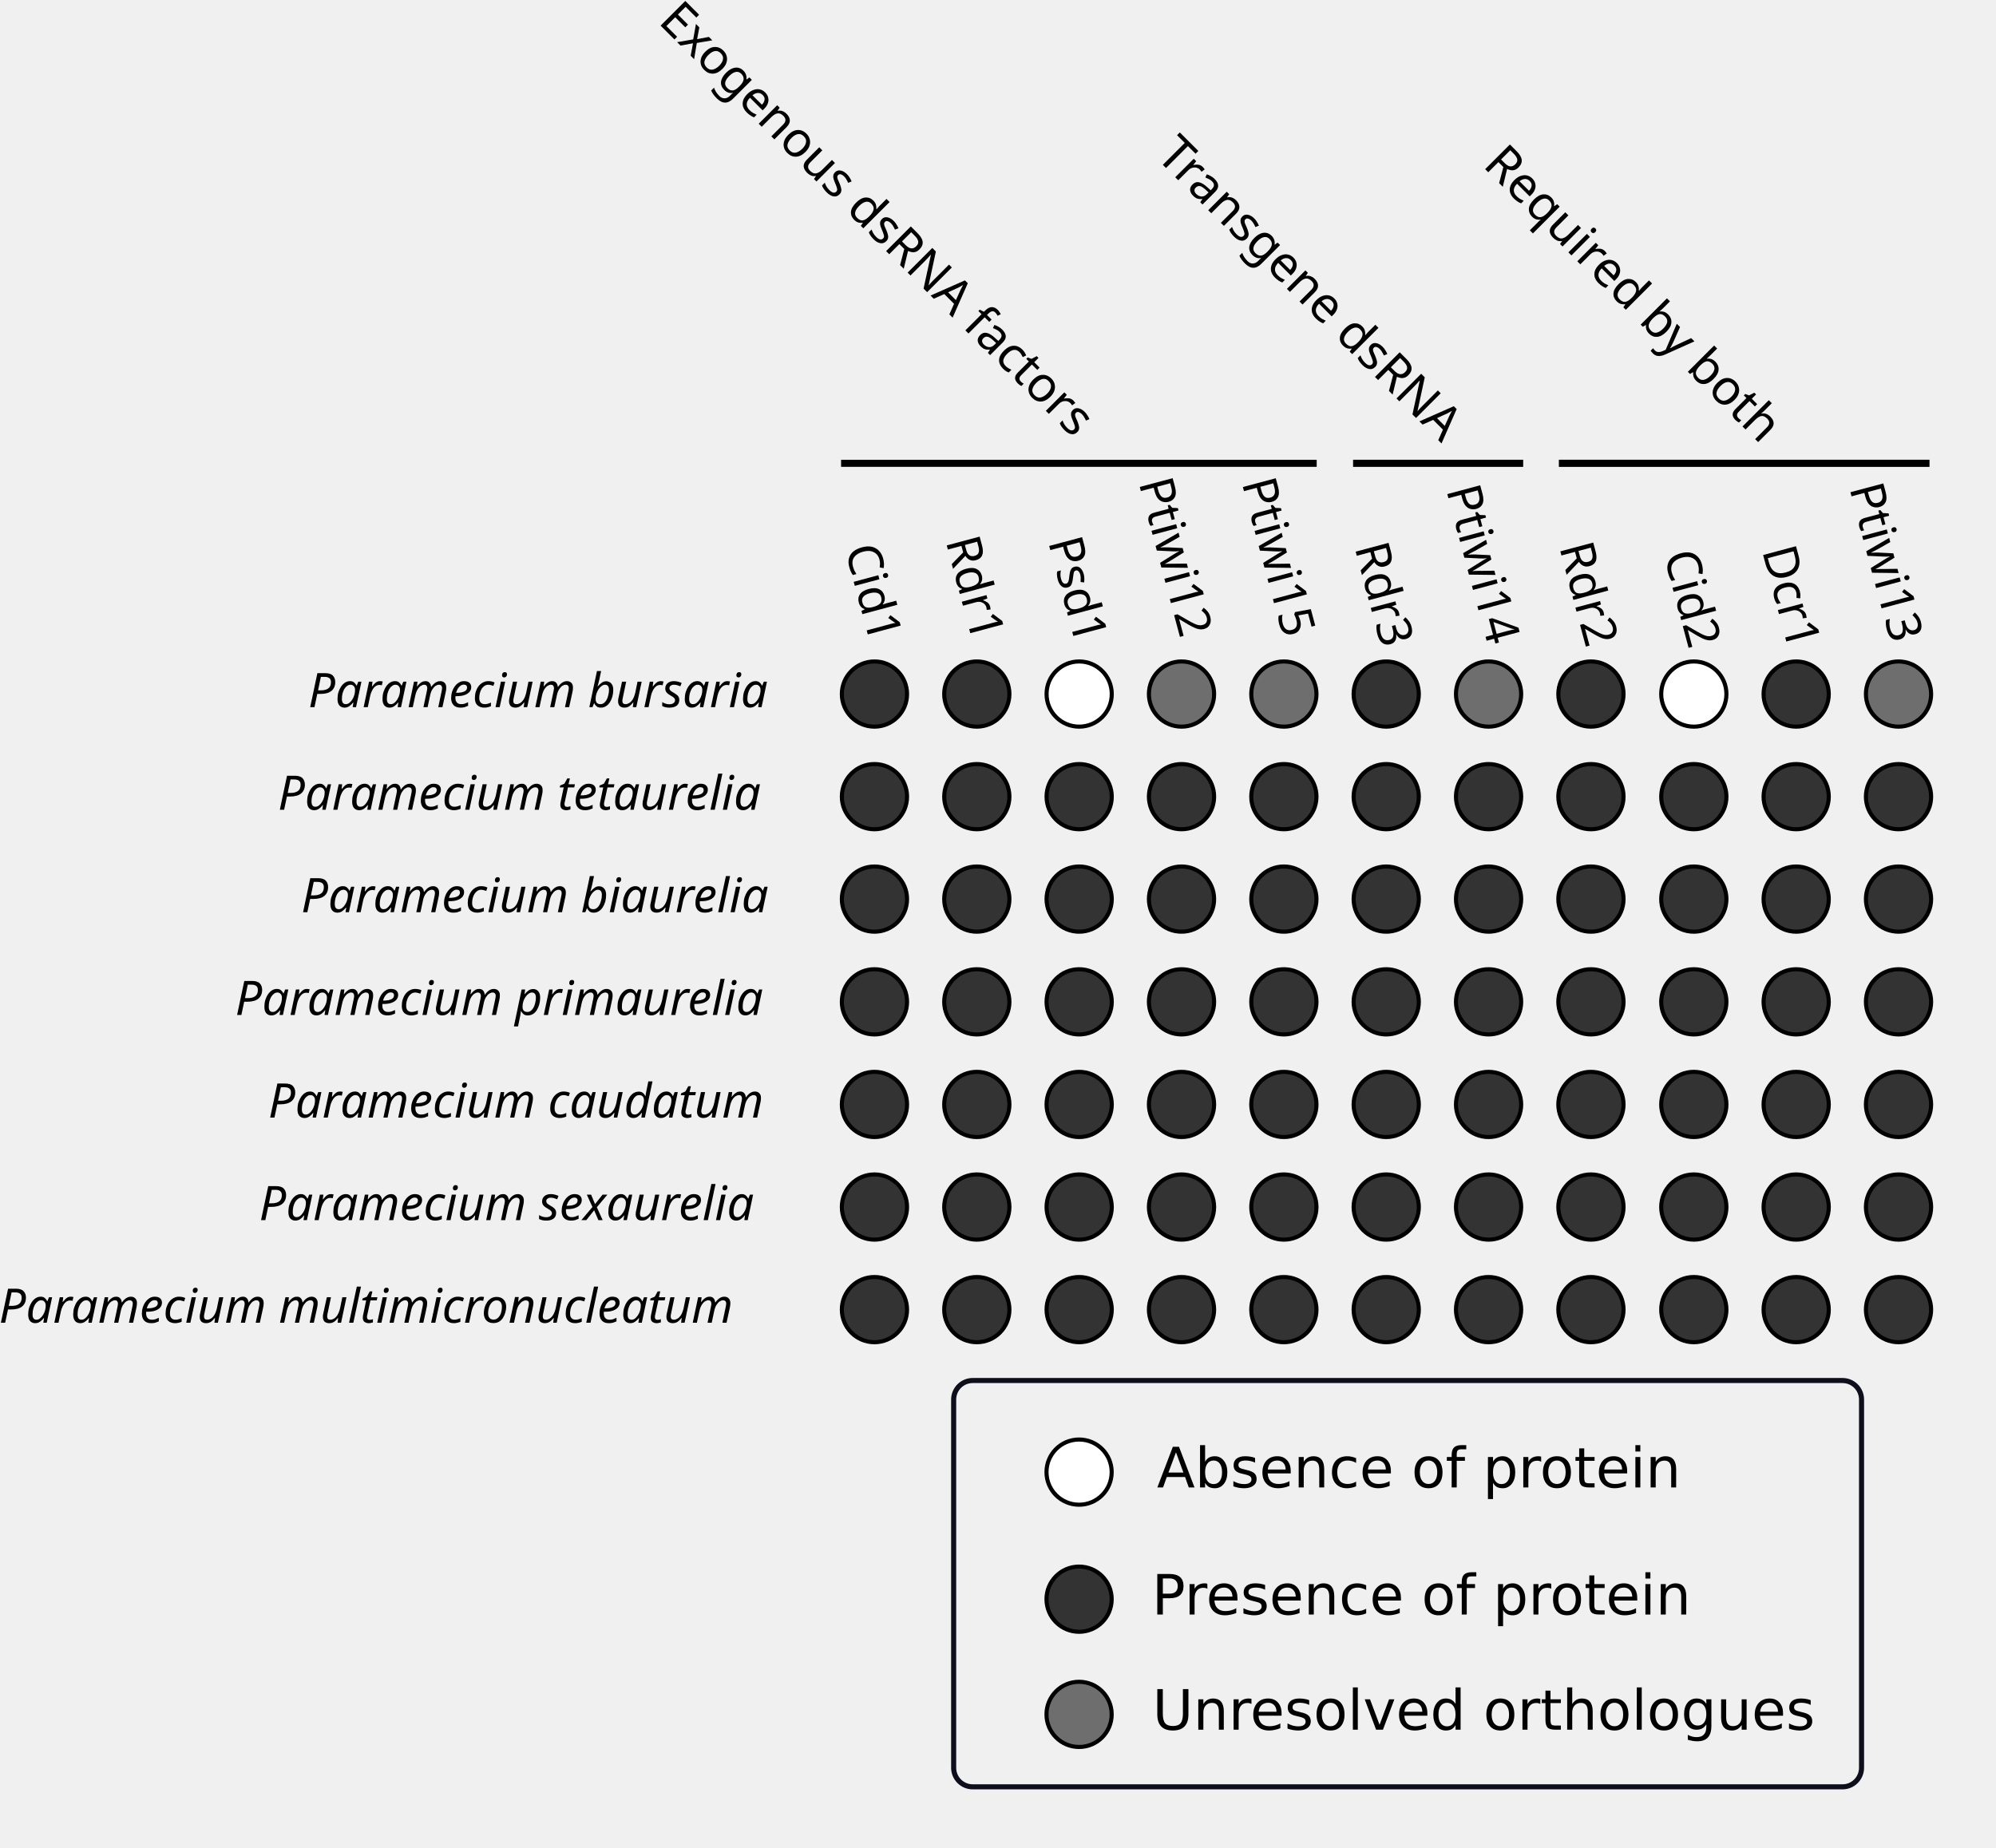
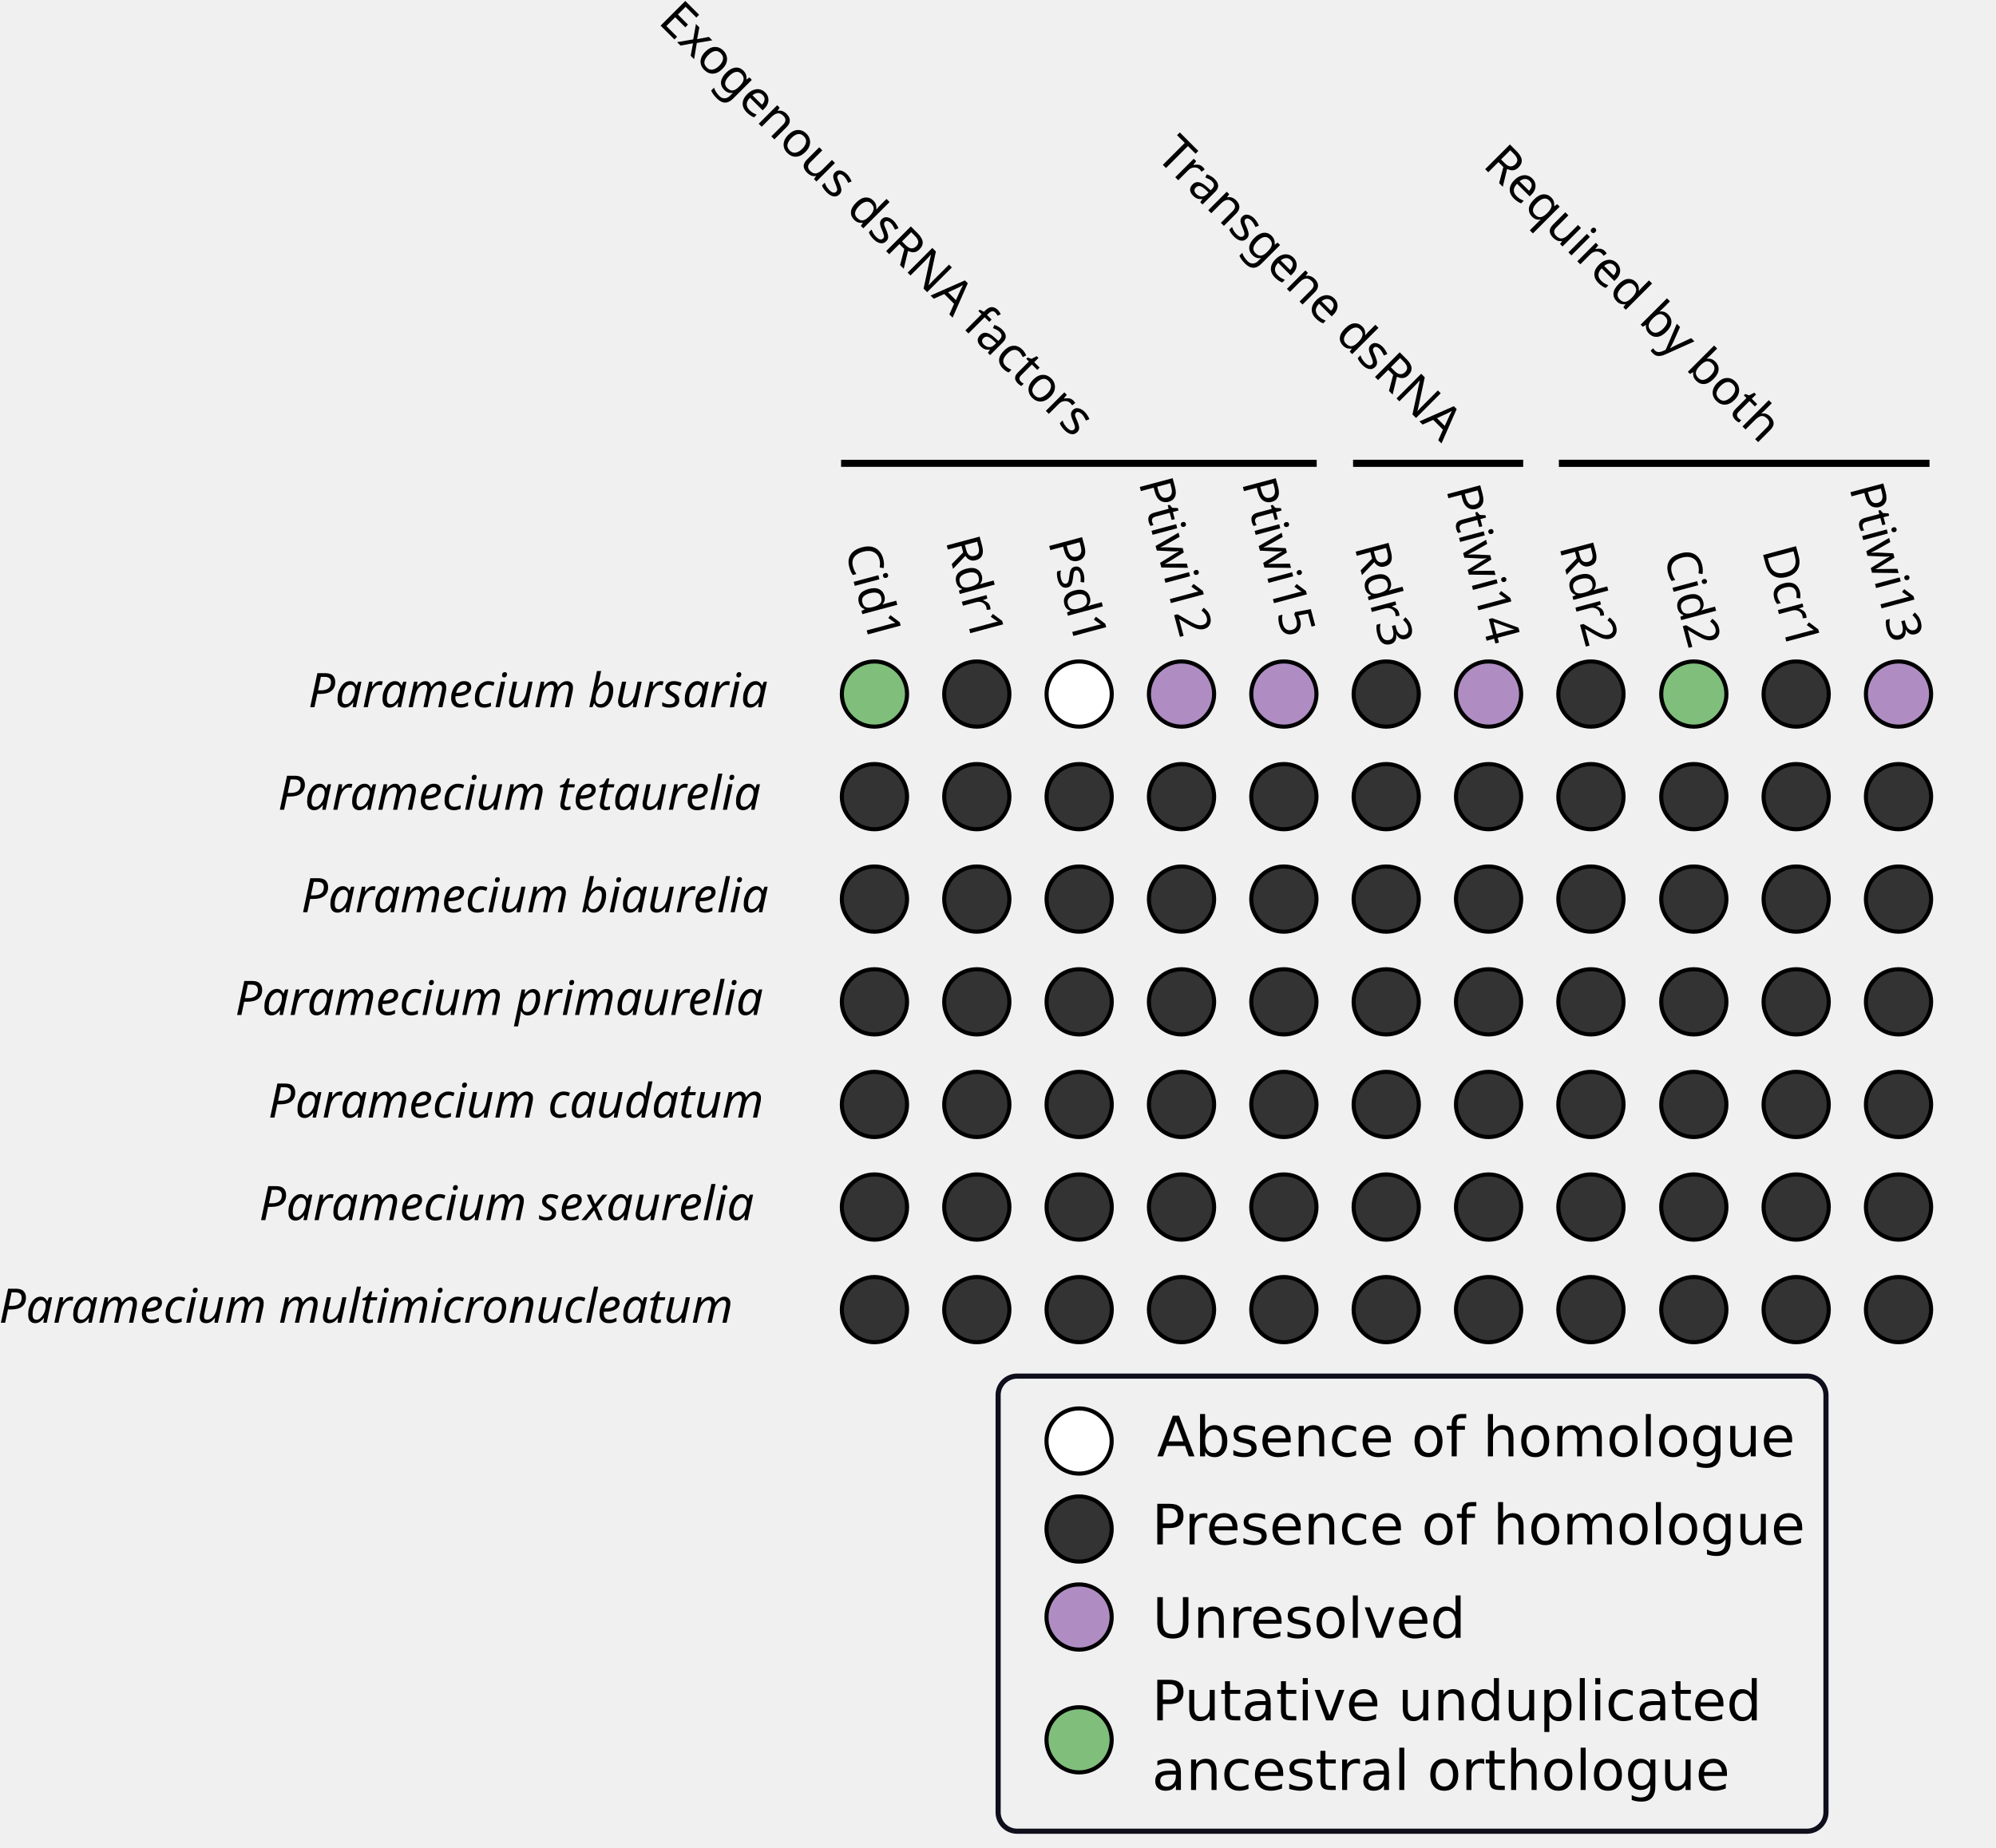
<svg xmlns="http://www.w3.org/2000/svg" width="277.669" height="257.054" id="svg28305" version="1.1">
  <defs id="defs28307" />
  <g id="layer1" transform="translate(-19.3125,-11.1758)">
    <text id="text3793" y="246.023" x="159.59" style="font-style:normal;font-weight:normal;font-size:11px;line-height:125%;font-family:Sans;letter-spacing:0px;word-spacing:0px;fill:#000000;fill-opacity:1;stroke:none" xml:space="preserve">
      <tspan y="246.023" x="159.59" id="tspan3795" />
    </text>
    <flowRoot style="font-style:normal;font-weight:normal;font-size:11px;line-height:125%;font-family:Sans;letter-spacing:0px;word-spacing:0px;fill:#000000;fill-opacity:1;stroke:none" id="flowRoot3878" xml:space="preserve" transform="translate(-41.9104,-9.839283)">
      <flowRegion id="flowRegion3880">
        <rect y="163.362" x="398" height="36" width="2" id="rect3882" />
      </flowRegion>
      <flowPara id="flowPara3884" />
    </flowRoot>
    <text id="text4075" y="995.854" x="437.508" style="font-style:normal;font-weight:normal;font-size:11px;line-height:125%;font-family:Sans;letter-spacing:0px;word-spacing:0px;fill:#000000;fill-opacity:1;stroke:none" xml:space="preserve">
      <tspan y="995.854" x="437.508" id="tspan4077" />
    </text>
    <text id="text3845-2" y="180.942" x="55.365" style="font-style:normal;font-weight:normal;font-size:6.617px;line-height:125%;font-family:Sans;letter-spacing:0px;word-spacing:0px;fill:#000000;fill-opacity:1;stroke:none" xml:space="preserve">
      <tspan style="font-style:italic" y="180.942" x="55.365" id="tspan3847-1">Paramecium sexaurelia </tspan>
    </text>
    <text id="text3845-2-7-3" y="138.099" x="61.206" style="font-style:normal;font-weight:normal;font-size:6.617px;line-height:125%;font-family:Sans;letter-spacing:0px;word-spacing:0px;fill:#000000;fill-opacity:1;stroke:none" xml:space="preserve">
      <tspan style="font-style:italic" y="138.099" x="61.206" id="tspan3847-1-7-1">Paramecium biaurelia</tspan>
    </text>
    <text id="text3821-9-0-0" y="166.667" x="56.634" style="font-style:normal;font-weight:normal;font-size:6.617px;line-height:125%;font-family:Sans;letter-spacing:0px;word-spacing:0px;fill:#000000;fill-opacity:1;stroke:none" xml:space="preserve">
      <tspan style="font-style:italic" y="166.667" x="56.634" id="tspan3823-8-7-7">Paramecium caudatum</tspan>
    </text>
    <text id="text6912" y="195.215" x="19.17" style="font-style:normal;font-weight:normal;font-size:6.617px;line-height:125%;font-family:Sans;letter-spacing:0px;word-spacing:0px;fill:#000000;fill-opacity:1;stroke:none" xml:space="preserve">
      <tspan style="font-style:italic" y="195.215" x="19.17" id="tspan6914">Paramecium multimicronucleatum</tspan>
    </text>
    <text id="text3845-2-3" y="152.393" x="52.031" style="font-style:normal;font-weight:normal;font-size:6.617px;line-height:125%;font-family:Sans;letter-spacing:0px;word-spacing:0px;fill:#000000;fill-opacity:1;stroke:none" xml:space="preserve">
      <tspan style="font-style:italic" y="152.393" x="52.031" id="tspan3847-1-2">Paramecium primaurelia</tspan>
    </text>
    <text id="text7442" y="123.843" x="57.975" style="font-style:normal;font-weight:normal;font-size:6.617px;line-height:125%;font-family:Sans;letter-spacing:0px;word-spacing:0px;fill:#000000;fill-opacity:1;stroke:none" xml:space="preserve">
      <tspan style="font-style:italic" y="123.843" x="57.975" id="tspan7444">Paramecium tetaurelia</tspan>
    </text>
    <flowRoot style="font-style:normal;font-weight:normal;font-size:11px;line-height:125%;font-family:Sans;letter-spacing:0px;word-spacing:0px;fill:#000000;fill-opacity:1;stroke:none" id="flowRoot7822" xml:space="preserve" transform="translate(-41.9104,-9.839283)">
      <flowRegion id="flowRegion7824">
        <rect y="87.362" x="1240" height="17" width="15" id="rect7826" />
      </flowRegion>
      <flowPara id="flowPara7828" />
    </flowRoot>
    <g id="g7983-0" transform="translate(-45.76762,-140.7645)" />
    <text id="text7442-1" y="109.569" x="62.201" style="font-style:normal;font-weight:normal;font-size:6.617px;line-height:125%;font-family:Sans;letter-spacing:0px;word-spacing:0px;fill:#000000;fill-opacity:1;stroke:none" xml:space="preserve">
      <tspan style="font-style:italic" y="109.569" x="62.201" id="tspan7444-4">Paramecium bursaria</tspan>
    </text>
    <text transform="matrix(0.7071068,0.7071068,-0.7071068,0.7071068,0,0)" id="text9621-1" y="-249.575" x="258.957" style="font-style:normal;font-weight:normal;font-size:7.215px;line-height:125%;font-family:Sans;letter-spacing:0px;word-spacing:0px;fill:#000000;fill-opacity:1;stroke:none" xml:space="preserve">
      <tspan y="-249.575" x="258.957" id="tspan9623-5" />
    </text>
    <text id="text15804" y="-9.977" x="659.09" style="font-style:normal;font-weight:normal;font-size:11px;line-height:125%;font-family:Sans;letter-spacing:0px;word-spacing:0px;fill:#000000;fill-opacity:1;stroke:none" xml:space="preserve">
      <tspan y="-9.977" x="659.09" id="tspan15806" />
    </text>
    <text id="text15877" y="51.773" x="527.34" style="font-style:normal;font-weight:normal;font-size:11px;line-height:125%;font-family:Sans;letter-spacing:0px;word-spacing:0px;fill:#000000;fill-opacity:1;stroke:none" xml:space="preserve">
      <tspan y="51.773" x="527.34" id="tspan15879" />
    </text>
    <text transform="matrix(0.7071068,0.7071068,-0.7071068,0.7071068,0,0)" id="text9694-8" y="-276.012" x="244.885" style="font-style:normal;font-weight:normal;font-size:6.832px;line-height:125%;font-family:Sans;letter-spacing:0px;word-spacing:0px;fill:#000000;fill-opacity:1;stroke:none" xml:space="preserve">
      <tspan y="-276.012" x="244.885" id="tspan9696-2" />
    </text>
    <text id="text10146" y="10.023" x="236.09" style="font-style:normal;font-weight:normal;font-size:12px;font-family:'Bitstream Vera Sans';fill:#000000;fill-opacity:1;stroke:none" xml:space="preserve">
      <tspan y="10.023" x="236.09" id="tspan10148" />
    </text>
    <text transform="matrix(0.7071068,0.7071068,-0.7071068,0.7071068,0,0)" id="text9694" y="-256.945" x="309.141" style="font-style:normal;font-weight:normal;font-size:6.832px;line-height:125%;font-family:Sans;letter-spacing:0px;word-spacing:0px;fill:#000000;fill-opacity:1;stroke:none" xml:space="preserve">
      <tspan y="-256.945" x="309.141" id="tspan9696" />
    </text>
-     <circle id="path5168-99-1-5-1-8-2-8-51" style="fill:#333333;fill-opacity:1;fill-rule:nonzero;stroke:#000000;stroke-width:0.57;stroke-opacity:1" cx="140.96" cy="107.743" r="4.535" />
+     <circle id="path5168-99-1-5-1-8-2-8-51" style="fill:#7fbf7b;fill-opacity:1;fill-rule:nonzero;stroke:#000000;stroke-width:0.57;stroke-opacity:1" cx="140.96" cy="107.743" r="4.535" />
    <circle id="path5168-99-1-5-1-8-2-8-51-1" style="fill:#333333;fill-opacity:1;fill-rule:nonzero;stroke:#000000;stroke-width:0.57;stroke-opacity:1" cx="140.96" cy="122.018" r="4.535" />
    <circle id="path5168-99-1-5-1-8-2-8-51-7" style="fill:#333333;fill-opacity:1;fill-rule:nonzero;stroke:#000000;stroke-width:0.57;stroke-opacity:1" cx="140.96" cy="136.272" r="4.535" />
    <circle id="path5168-99-1-5-1-8-2-8-51-3" style="fill:#333333;fill-opacity:1;fill-rule:nonzero;stroke:#000000;stroke-width:0.57;stroke-opacity:1" cx="140.96" cy="150.567" r="4.535" />
    <circle id="path5168-99-1-5-1-8-2-8-51-5" style="fill:#333333;fill-opacity:1;fill-rule:nonzero;stroke:#000000;stroke-width:0.57;stroke-opacity:1" cx="140.96" cy="164.842" r="4.535" />
    <circle id="path5168-99-1-5-1-8-2-8-51-1-0" style="fill:#333333;fill-opacity:1;fill-rule:nonzero;stroke:#000000;stroke-width:0.57;stroke-opacity:1" cx="140.96" cy="179.117" r="4.535" />
    <circle id="path5168-99-1-5-1-8-2-8-51-1-0-8" style="fill:#333333;fill-opacity:1;fill-rule:nonzero;stroke:#000000;stroke-width:0.57;stroke-opacity:1" cx="140.96" cy="193.39" r="4.535" />
    <text transform="matrix(0.258819,0.9659258,-0.9659258,0.258819,0,0)" id="text5895" y="-178.064" x="138.105" style="font-style:normal;font-weight:normal;font-size:6.617px;line-height:125%;font-family:Sans;letter-spacing:0px;word-spacing:0px;fill:#000000;fill-opacity:1;stroke:none" xml:space="preserve">
      <tspan y="-178.064" x="138.105" id="tspan5897">Rdr3</tspan>
    </text>
    <circle id="path5168-99-1-5-1-8-2-2-61" style="fill:#333333;fill-opacity:1;fill-rule:nonzero;stroke:#000000;stroke-width:0.57;stroke-opacity:1" cx="212.154" cy="107.743" r="4.535" />
    <circle id="path5168-99-1-5-1-8-2-2-61-2" style="fill:#333333;fill-opacity:1;fill-rule:nonzero;stroke:#000000;stroke-width:0.57;stroke-opacity:1" cx="212.154" cy="122.018" r="4.535" />
    <circle id="path5168-99-1-5-1-8-2-2-61-9" style="fill:#333333;fill-opacity:1;fill-rule:nonzero;stroke:#000000;stroke-width:0.57;stroke-opacity:1" cx="212.154" cy="136.272" r="4.535" />
    <circle id="path5168-99-1-5-1-8-2-2-61-92" style="fill:#333333;fill-opacity:1;fill-rule:nonzero;stroke:#000000;stroke-width:0.57;stroke-opacity:1" cx="212.154" cy="150.567" r="4.535" />
    <circle id="path5168-99-1-5-1-8-2-2-61-3" style="fill:#333333;fill-opacity:1;fill-rule:nonzero;stroke:#000000;stroke-width:0.57;stroke-opacity:1" cx="212.154" cy="164.842" r="4.535" />
    <circle id="path5168-99-1-5-1-8-2-2-61-2-1" style="fill:#333333;fill-opacity:1;fill-rule:nonzero;stroke:#000000;stroke-width:0.57;stroke-opacity:1" cx="212.154" cy="179.117" r="4.535" />
    <circle id="path5168-99-1-5-1-8-2-2-61-2-1-8" style="fill:#333333;fill-opacity:1;fill-rule:nonzero;stroke:#000000;stroke-width:0.57;stroke-opacity:1" cx="212.154" cy="193.39" r="4.535" />
    <text transform="matrix(0.258819,0.9659258,-0.9659258,0.258819,0,0)" id="text6469-0" y="-205.573" x="145.435" style="font-style:normal;font-weight:normal;font-size:6.617px;line-height:125%;font-family:Sans;letter-spacing:0px;word-spacing:0px;fill:#000000;fill-opacity:1;stroke:none" xml:space="preserve">
      <tspan y="-205.573" x="145.435" id="tspan6471-7">Rdr2</tspan>
    </text>
    <circle id="path5168-99-1-5-1-8-2-8-8-9" style="fill:#333333;fill-opacity:1;fill-rule:nonzero;stroke:#000000;stroke-width:0.57;stroke-opacity:1" cx="240.631" cy="107.743" r="4.535" />
    <circle id="path5168-99-1-5-1-8-2-8-8-9-8" style="fill:#333333;fill-opacity:1;fill-rule:nonzero;stroke:#000000;stroke-width:0.57;stroke-opacity:1" cx="240.631" cy="122.018" r="4.535" />
    <circle id="path5168-99-1-5-1-8-2-8-8-9-1" style="fill:#333333;fill-opacity:1;fill-rule:nonzero;stroke:#000000;stroke-width:0.57;stroke-opacity:1" cx="240.631" cy="136.272" r="4.535" />
    <circle id="path5168-99-1-5-1-8-2-8-8-9-0" style="fill:#333333;fill-opacity:1;fill-rule:nonzero;stroke:#000000;stroke-width:0.57;stroke-opacity:1" cx="240.631" cy="150.567" r="4.535" />
    <circle id="path5168-99-1-5-1-8-2-8-8-9-3" style="fill:#333333;fill-opacity:1;fill-rule:nonzero;stroke:#000000;stroke-width:0.57;stroke-opacity:1" cx="240.631" cy="164.842" r="4.535" />
    <circle id="path5168-99-1-5-1-8-2-8-8-9-8-7" style="fill:#333333;fill-opacity:1;fill-rule:nonzero;stroke:#000000;stroke-width:0.57;stroke-opacity:1" cx="240.631" cy="179.117" r="4.535" />
    <circle id="path5168-99-1-5-1-8-2-8-8-9-8-7-7" style="fill:#333333;fill-opacity:1;fill-rule:nonzero;stroke:#000000;stroke-width:0.57;stroke-opacity:1" cx="240.631" cy="193.39" r="4.535" />
    <text transform="matrix(0.258819,0.9659258,-0.9659258,0.258819,0,0)" id="text4147-4" y="-192.448" x="133.667" style="font-style:normal;font-weight:normal;font-size:6.617px;line-height:125%;font-family:Sans;letter-spacing:0px;word-spacing:0px;fill:#000000;fill-opacity:1;stroke:none" xml:space="preserve">
      <tspan y="-192.448" x="133.667" id="tspan4149-4">Ptiwi14</tspan>
    </text>
-     <circle id="path5168-99-1-5-1-8-2-54-3-7" style="fill:#141414;fill-opacity:0.588;fill-rule:nonzero;stroke:#000000;stroke-width:0.57;stroke-opacity:1" cx="226.392" cy="107.743" r="4.535" />
+     <circle id="path5168-99-1-5-1-8-2-54-3-7" style="fill:#af8dc3;fill-opacity:1;fill-rule:nonzero;stroke:#000000;stroke-width:0.57;stroke-opacity:1" cx="226.392" cy="107.743" r="4.535" />
    <circle id="path5168-99-1-5-1-8-2-54-3-7-3" style="fill:#333333;fill-opacity:1;fill-rule:nonzero;stroke:#000000;stroke-width:0.57;stroke-opacity:1" cx="226.392" cy="122.018" r="4.535" />
    <circle id="path5168-99-1-5-1-8-2-54-3-7-1" style="fill:#333333;fill-opacity:1;fill-rule:nonzero;stroke:#000000;stroke-width:0.57;stroke-opacity:1" cx="226.392" cy="136.272" r="4.535" />
    <circle id="path5168-99-1-5-1-8-2-54-3-7-5" style="fill:#333333;fill-opacity:1;fill-rule:nonzero;stroke:#000000;stroke-width:0.57;stroke-opacity:1" cx="226.392" cy="150.567" r="4.535" />
    <circle id="path5168-99-1-5-1-8-2-54-3-7-38" style="fill:#333333;fill-opacity:1;fill-rule:nonzero;stroke:#000000;stroke-width:0.57;stroke-opacity:1" cx="226.392" cy="164.842" r="4.535" />
    <circle id="path5168-99-1-5-1-8-2-54-3-7-3-1" style="fill:#333333;fill-opacity:1;fill-rule:nonzero;stroke:#000000;stroke-width:0.57;stroke-opacity:1" cx="226.392" cy="179.117" r="4.535" />
    <circle id="path5168-99-1-5-1-8-2-54-3-7-3-1-1" style="fill:#333333;fill-opacity:1;fill-rule:nonzero;stroke:#000000;stroke-width:0.57;stroke-opacity:1" cx="226.392" cy="193.39" r="4.535" />
    <circle id="path5168-99-1-5-1-8-2-8-9-7-5" style="fill:#333333;fill-opacity:1;fill-rule:nonzero;stroke:#000000;stroke-width:0.57;stroke-opacity:1" cx="155.199" cy="107.743" r="4.535" />
    <circle id="path5168-99-1-5-1-8-2-8-9-7-5-5-3" style="fill:#333333;fill-opacity:1;fill-rule:nonzero;stroke:#000000;stroke-width:0.57;stroke-opacity:1" cx="155.199" cy="122.018" r="4.535" />
    <circle id="path5168-99-1-5-1-8-2-8-9-7-5-5-9" style="fill:#333333;fill-opacity:1;fill-rule:nonzero;stroke:#000000;stroke-width:0.57;stroke-opacity:1" cx="155.199" cy="150.567" r="4.535" />
    <circle id="path5168-99-1-5-1-8-2-8-9-7-5-5-9-69" style="fill:#333333;fill-opacity:1;fill-rule:nonzero;stroke:#000000;stroke-width:0.57;stroke-opacity:1" cx="155.199" cy="136.272" r="4.535" />
    <circle id="path5168-99-1-5-1-8-2-8-9-7-5-5-9-7" style="fill:#333333;fill-opacity:1;fill-rule:nonzero;stroke:#000000;stroke-width:0.57;stroke-opacity:1" cx="155.199" cy="179.117" r="4.535" />
    <circle id="path5168-99-1-5-1-8-2-8-9-7-5-5-9-3" style="fill:#333333;fill-opacity:1;fill-rule:nonzero;stroke:#000000;stroke-width:0.57;stroke-opacity:1" cx="155.199" cy="164.842" r="4.535" />
    <circle id="path5168-99-1-5-1-8-2-8-9-7-5-5-9-8-7" style="fill:#333333;fill-opacity:1;fill-rule:nonzero;stroke:#000000;stroke-width:0.57;stroke-opacity:1" cx="155.199" cy="193.39" r="4.535" />
    <circle id="path5168-99-1-5-1-8-2-8-9-7-94" style="fill:#ffffff;fill-opacity:1;fill-rule:nonzero;stroke:#000000;stroke-width:0.57;stroke-opacity:1" cx="169.438" cy="107.743" r="4.535" />
    <circle id="path5168-99-1-5-1-8-2-8-9-7-94-8-03" style="fill:#333333;fill-opacity:1;fill-rule:nonzero;stroke:#000000;stroke-width:0.57;stroke-opacity:1" cx="169.438" cy="122.018" r="4.535" />
    <circle id="path5168-99-1-5-1-8-2-8-9-7-94-8-5" style="fill:#333333;fill-opacity:1;fill-rule:nonzero;stroke:#000000;stroke-width:0.57;stroke-opacity:1" cx="169.438" cy="150.567" r="4.535" />
    <circle id="path5168-99-1-5-1-8-2-8-9-7-94-8-5-01" style="fill:#333333;fill-opacity:1;fill-rule:nonzero;stroke:#000000;stroke-width:0.57;stroke-opacity:1" cx="169.438" cy="136.272" r="4.535" />
    <circle id="path5168-99-1-5-1-8-2-8-9-7-94-8-5-75" style="fill:#333333;fill-opacity:1;fill-rule:nonzero;stroke:#000000;stroke-width:0.57;stroke-opacity:1" cx="169.438" cy="179.117" r="4.535" />
    <circle id="path5168-99-1-5-1-8-2-8-9-7-94-8-5-2" style="fill:#333333;fill-opacity:1;fill-rule:nonzero;stroke:#000000;stroke-width:0.57;stroke-opacity:1" cx="169.438" cy="164.842" r="4.535" />
    <circle id="path5168-99-1-5-1-8-2-8-9-7-94-8-5-90-7" style="fill:#333333;fill-opacity:1;fill-rule:nonzero;stroke:#000000;stroke-width:0.57;stroke-opacity:1" cx="169.438" cy="193.39" r="4.535" />
-     <circle id="path5168-99-1-5-1-8-2-8-9-7-8" style="fill:#141414;fill-opacity:0.588;fill-rule:nonzero;stroke:#000000;stroke-width:0.57;stroke-opacity:1" cx="183.676" cy="107.743" r="4.535" />
+     <circle id="path5168-99-1-5-1-8-2-8-9-7-8" style="fill:#af8dc3;fill-opacity:1;fill-rule:nonzero;stroke:#000000;stroke-width:0.57;stroke-opacity:1" cx="183.676" cy="107.743" r="4.535" />
    <circle id="path5168-99-1-5-1-8-2-8-9-7-8-5-63" style="fill:#333333;fill-opacity:1;fill-rule:nonzero;stroke:#000000;stroke-width:0.57;stroke-opacity:1" cx="183.676" cy="122.018" r="4.535" />
    <circle id="path5168-99-1-5-1-8-2-8-9-7-8-5-3" style="fill:#333333;fill-opacity:1;fill-rule:nonzero;stroke:#000000;stroke-width:0.57;stroke-opacity:1" cx="183.676" cy="150.567" r="4.535" />
    <circle id="path5168-99-1-5-1-8-2-8-9-7-8-5-3-4" style="fill:#333333;fill-opacity:1;fill-rule:nonzero;stroke:#000000;stroke-width:0.57;stroke-opacity:1" cx="183.676" cy="136.272" r="4.535" />
    <circle id="path5168-99-1-5-1-8-2-8-9-7-8-5-3-0" style="fill:#333333;fill-opacity:1;fill-rule:nonzero;stroke:#000000;stroke-width:0.57;stroke-opacity:1" cx="183.676" cy="179.117" r="4.535" />
    <circle id="path5168-99-1-5-1-8-2-8-9-7-8-5-3-36" style="fill:#333333;fill-opacity:1;fill-rule:nonzero;stroke:#000000;stroke-width:0.57;stroke-opacity:1" cx="183.676" cy="164.842" r="4.535" />
    <circle id="path5168-99-1-5-1-8-2-8-9-7-8-5-3-54-4" style="fill:#333333;fill-opacity:1;fill-rule:nonzero;stroke:#000000;stroke-width:0.57;stroke-opacity:1" cx="183.676" cy="193.39" r="4.535" />
    <text transform="matrix(0.258819,0.9659258,-0.9659258,0.258819,0,0)" id="text5883" y="-109.522" x="119.979" style="font-style:normal;font-weight:normal;font-size:6.617px;line-height:125%;font-family:Sans;letter-spacing:0px;word-spacing:0px;fill:#000000;fill-opacity:1;stroke:none" xml:space="preserve">
      <tspan y="-109.522" x="119.979" id="tspan5885">Cid1</tspan>
    </text>
    <text transform="matrix(0.258819,0.9659258,-0.9659258,0.258819,0,0)" id="text4147-4-6" y="-123.34" x="122.544" style="font-style:normal;font-weight:normal;font-size:6.617px;line-height:125%;font-family:Sans;letter-spacing:0px;word-spacing:0px;fill:#000000;fill-opacity:1;stroke:none" xml:space="preserve">
      <tspan y="-123.34" x="122.544" id="tspan4149-4-3">Rdr1</tspan>
    </text>
    <text transform="matrix(0.258819,0.9659258,-0.9659258,0.258819,0,0)" id="text4147-4-6-6" y="-137.084" x="126.304" style="font-style:normal;font-weight:normal;font-size:6.617px;line-height:125%;font-family:Sans;letter-spacing:0px;word-spacing:0px;fill:#000000;fill-opacity:1;stroke:none" xml:space="preserve">
      <tspan y="-137.084" x="126.304" id="tspan4149-4-3-3">Psd1</tspan>
    </text>
    <text transform="matrix(0.258819,0.9659258,-0.9659258,0.258819,0,0)" id="text4147-4-6-6-9" y="-151.377" x="121.637" style="font-style:normal;font-weight:normal;font-size:6.617px;line-height:125%;font-family:Sans;letter-spacing:0px;word-spacing:0px;fill:#000000;fill-opacity:1;stroke:none" xml:space="preserve">
      <tspan y="-151.377" x="121.637" id="tspan4149-4-3-3-9">Ptiwi12</tspan>
    </text>
    <text transform="matrix(0.258819,0.9659258,-0.9659258,0.258819,0,0)" id="text4147-4-6-6-9-1" y="-165.231" x="125.361" style="font-style:normal;font-weight:normal;font-size:6.617px;line-height:125%;font-family:Sans;letter-spacing:0px;word-spacing:0px;fill:#000000;fill-opacity:1;stroke:none" xml:space="preserve">
      <tspan y="-165.231" x="125.361" id="tspan4149-4-3-3-9-0">Ptiwi15</tspan>
    </text>
-     <circle id="path5168-99-1-5-1-8-2-8-9-7-89" style="fill:#141414;fill-opacity:0.588;fill-rule:nonzero;stroke:#000000;stroke-width:0.57;stroke-opacity:1" cx="197.915" cy="107.743" r="4.535" />
+     <circle id="path5168-99-1-5-1-8-2-8-9-7-89" style="fill:#af8dc3;fill-opacity:1;fill-rule:nonzero;stroke:#000000;stroke-width:0.57;stroke-opacity:1" cx="197.915" cy="107.743" r="4.535" />
    <circle id="path5168-99-1-5-1-8-2-8-9-7-89-6-30" style="fill:#333333;fill-opacity:1;fill-rule:nonzero;stroke:#000000;stroke-width:0.57;stroke-opacity:1" cx="197.915" cy="122.018" r="4.535" />
    <circle id="path5168-99-1-5-1-8-2-8-9-7-89-6-8" style="fill:#333333;fill-opacity:1;fill-rule:nonzero;stroke:#000000;stroke-width:0.57;stroke-opacity:1" cx="197.915" cy="150.567" r="4.535" />
    <circle id="path5168-99-1-5-1-8-2-8-9-7-89-6-8-59" style="fill:#333333;fill-opacity:1;fill-rule:nonzero;stroke:#000000;stroke-width:0.57;stroke-opacity:1" cx="197.915" cy="136.272" r="4.535" />
    <circle id="path5168-99-1-5-1-8-2-8-9-7-89-6-8-1" style="fill:#333333;fill-opacity:1;fill-rule:nonzero;stroke:#000000;stroke-width:0.57;stroke-opacity:1" cx="197.915" cy="179.117" r="4.535" />
    <circle id="path5168-99-1-5-1-8-2-8-9-7-89-6-8-35" style="fill:#333333;fill-opacity:1;fill-rule:nonzero;stroke:#000000;stroke-width:0.57;stroke-opacity:1" cx="197.915" cy="164.842" r="4.535" />
    <circle id="path5168-99-1-5-1-8-2-8-9-7-89-6-8-72-7" style="fill:#333333;fill-opacity:1;fill-rule:nonzero;stroke:#000000;stroke-width:0.57;stroke-opacity:1" cx="197.915" cy="193.39" r="4.535" />
    <flowRoot style="font-style:normal;font-weight:normal;font-size:12px;font-family:'Bitstream Vera Sans';fill:#000000;fill-opacity:1;stroke:none" id="flowRoot14339" xml:space="preserve" transform="translate(-41.9104,-9.839283)">
      <flowRegion id="flowRegion14341">
        <rect y="358.612" x="103.75" height="31.5" width="26" id="rect14343" />
      </flowRegion>
      <flowPara id="flowPara14345" />
    </flowRoot>
    <text xml:space="preserve" style="font-style:normal;font-weight:normal;font-size:12px;font-family:'Bitstream Vera Sans';fill:#000000;fill-opacity:1;stroke:none" x="581.051" y="422.39" id="text15423">
      <tspan id="tspan15425" x="581.051" y="422.39" />
    </text>
    <g id="g7221" transform="translate(78.87535,-162.1283)">
-       <rect style="fill:none;stroke:#00000f;stroke-width:0.706;stroke-linecap:round;stroke-linejoin:round;stroke-miterlimit:4;stroke-dasharray:none;stroke-opacity:0.941" id="rect14267" width="126.297" height="56.531" x="73.104" y="365.383" rx="2.645" ry="2.645" />
-       <g transform="matrix(0.9685236,0,0,0.9685236,34.22492,-4.943074)" id="g7206">
-         <circle transform="matrix(0.588598,0,0,0.588598,-537.7385,385.2589)" id="path5168-99-1-5-1-8-2-8-9-58-3-6-2" style="fill:#333333;fill-opacity:1;fill-rule:nonzero;stroke:#000000;stroke-opacity:1" cx="1012.4" cy="48.447" r="7.955" />
-         <text id="text14335-2-8" y="415.982" x="68.61" style="font-style:normal;font-weight:normal;font-size:12px;font-family:'Bitstream Vera Sans';fill:#000000;fill-opacity:1;stroke:none" xml:space="preserve">
-           <tspan style="font-size:8px" y="415.982" x="68.61" id="tspan14337-6-85">Presence of protein</tspan>
-         </text>
+       <g id="g4342" transform="translate(0,-4.326088)">
+         <rect ry="2.645" rx="2.645" y="369.095" x="79.288" height="63.321" width="115.165" id="rect14267" style="fill:none;stroke:#00000f;stroke-width:0.714;stroke-linecap:round;stroke-linejoin:round;stroke-miterlimit:4;stroke-dasharray:none;stroke-opacity:0.941" />
+         <g id="g7206" transform="matrix(0.9685236,0,0,0.9685236,34.22492,-10.38071)">
+           <circle r="7.955" cy="48.447" cx="1012.4" style="fill:#333333;fill-opacity:1;fill-rule:nonzero;stroke:#000000;stroke-opacity:1" id="path5168-99-1-5-1-8-2-8-9-58-3-6-2" transform="matrix(0.588598,0,0,0.588598,-537.7385,385.2589)" />
+           <text xml:space="preserve" style="font-style:normal;font-weight:normal;font-size:12px;font-family:'Bitstream Vera Sans';fill:#000000;fill-opacity:1;stroke:none" x="68.61" y="415.982" id="text14335-2-8">
+             <tspan id="tspan14337-6-85" x="68.61" y="415.982" style="font-size:8px">Presence of homologue</tspan>
+           </text>
+         </g>
+         <g id="g4329">
+           <text xml:space="preserve" style="font-style:normal;font-weight:normal;font-size:11.622px;font-family:'Bitstream Vera Sans';fill:#000000;fill-opacity:1;stroke:none" x="101.376" y="380.264" id="text14335-2-8-5">
+             <tspan id="tspan14337-6-85-9" x="101.376" y="380.264" style="font-size:7.748px">Absence of homologue</tspan>
+           </text>
+           <circle style="fill:#ffffff;fill-opacity:1;fill-rule:nonzero;stroke:#000000;stroke-width:0.57;stroke-opacity:1" id="path5168-99-1-5-1-8-2-2-61-9-5" cx="90.552" cy="378.127" r="4.535" />
+         </g>
+         <g transform="translate(0,0.2704716)" id="g4324">
+           <circle cy="402.343" cx="90.552" style="fill:#af8dc3;fill-opacity:1;fill-rule:nonzero;stroke:#000000;stroke-width:0.57;stroke-opacity:1" id="path5168-99-1-5-1-8-2-0-9-4-0-89-2-5" r="4.535" />
+           <text xml:space="preserve" style="font-style:normal;font-weight:normal;font-size:11.622px;font-family:'Bitstream Vera Sans';fill:#000000;fill-opacity:1;stroke:none" x="100.763" y="405.231" id="text14335-2-8-5-5-2">
+             <tspan id="tspan14337-6-85-9-4-9" x="100.763" y="405.231" style="font-size:7.748px">Unresolved</tspan>
+           </text>
+         </g>
+         <g id="g7206-2" transform="matrix(0.9685236,0,0,0.9685236,34.22492,14.10564)">
+           <g id="g4336">
+             <circle id="path5168-99-1-5-1-8-2-8-9-58-3-6-2-3" style="fill:#7fbf7b;fill-opacity:1;fill-rule:nonzero;stroke:#000000;stroke-width:0.589;stroke-opacity:1" cx="58.158" cy="418.775" r="4.682" />
+             <text id="text14335-2-8-4" y="415.982" x="68.61" style="font-style:normal;font-weight:normal;font-size:12px;font-family:'Bitstream Vera Sans';fill:#000000;fill-opacity:1;stroke:none" xml:space="preserve">
+               <tspan style="font-size:8px" y="415.982" x="68.61" id="tspan14337-6-85-0">Putative unduplicated </tspan>
+               <tspan style="font-size:8px" y="425.982" x="68.61" id="tspan4334">ancestral orthologue</tspan>
+             </text>
+           </g>
+         </g>
      </g>
-       <text xml:space="preserve" style="font-style:normal;font-weight:normal;font-size:11.622px;font-family:'Bitstream Vera Sans';fill:#000000;fill-opacity:1;stroke:none" x="101.376" y="380.264" id="text14335-2-8-5">
-         <tspan id="tspan14337-6-85-9" x="101.376" y="380.264" style="font-size:7.748px">Absence of protein</tspan>
-       </text>
-       <circle style="fill:#ffffff;fill-opacity:1;fill-rule:nonzero;stroke:#000000;stroke-width:0.57;stroke-opacity:1" id="path5168-99-1-5-1-8-2-2-61-9-5" cx="90.552" cy="378.127" r="4.535" />
-       <circle cy="411.834" cx="90.552" style="fill:#131313;fill-opacity:0.588;fill-rule:nonzero;stroke:#000000;stroke-width:0.57;stroke-opacity:1" id="path5168-99-1-5-1-8-2-0-9-4-0-89-2-5" r="4.535" />
-       <text xml:space="preserve" style="font-style:normal;font-weight:normal;font-size:11.622px;font-family:'Bitstream Vera Sans';fill:#000000;fill-opacity:1;stroke:none" x="100.763" y="413.971" id="text14335-2-8-5-5-2">
-         <tspan id="tspan14337-6-85-9-4-9" x="100.763" y="413.971" style="font-size:7.748px">Unresolved orthologues</tspan>
-       </text>
    </g>
    <text transform="matrix(0.258819,0.9659258,-0.9659258,0.258819,0,0)" id="text9629" y="-246.685" x="147.928" style="font-style:normal;font-weight:normal;font-size:6.617px;line-height:125%;font-family:Sans;letter-spacing:0px;word-spacing:0px;fill:#000000;fill-opacity:1;stroke:none" xml:space="preserve">
      <tspan y="-246.685" x="147.928" id="tspan9631">Ptiwi13 </tspan>
    </text>
    <text transform="matrix(0.258819,0.9659258,-0.9659258,0.258819,0,0)" id="text9625" y="-232.692" x="153.225" style="font-style:normal;font-weight:normal;font-size:6.617px;line-height:125%;font-family:Sans;letter-spacing:0px;word-spacing:0px;fill:#000000;fill-opacity:1;stroke:none" xml:space="preserve">
      <tspan y="-232.692" x="153.225" id="tspan9627">Dcr1</tspan>
    </text>
    <circle id="path5168-99-1-5-1-8-2-8-1-1" style="fill:#333333;fill-opacity:1;fill-rule:nonzero;stroke:#000000;stroke-width:0.57;stroke-opacity:1" cx="269.183" cy="107.743" r="4.535" />
    <circle id="path5168-99-1-5-1-8-2-8-1-1-5" style="fill:#333333;fill-opacity:1;fill-rule:nonzero;stroke:#000000;stroke-width:0.57;stroke-opacity:1" cx="269.183" cy="122.018" r="4.535" />
    <circle id="path5168-99-1-5-1-8-2-8-1-1-8" style="fill:#333333;fill-opacity:1;fill-rule:nonzero;stroke:#000000;stroke-width:0.57;stroke-opacity:1" cx="269.183" cy="136.272" r="4.535" />
    <circle id="path5168-99-1-5-1-8-2-8-1-1-4" style="fill:#333333;fill-opacity:1;fill-rule:nonzero;stroke:#000000;stroke-width:0.57;stroke-opacity:1" cx="269.183" cy="150.567" r="4.535" />
    <circle id="path5168-99-1-5-1-8-2-8-1-1-9" style="fill:#333333;fill-opacity:1;fill-rule:nonzero;stroke:#000000;stroke-width:0.57;stroke-opacity:1" cx="269.183" cy="164.842" r="4.535" />
    <circle id="path5168-99-1-5-1-8-2-8-1-1-5-4" style="fill:#333333;fill-opacity:1;fill-rule:nonzero;stroke:#000000;stroke-width:0.57;stroke-opacity:1" cx="269.183" cy="179.117" r="4.535" />
    <circle id="path5168-99-1-5-1-8-2-8-1-1-5-4-9" style="fill:#333333;fill-opacity:1;fill-rule:nonzero;stroke:#000000;stroke-width:0.57;stroke-opacity:1" cx="269.183" cy="193.39" r="4.535" />
    <text transform="matrix(0.258819,0.9659258,-0.9659258,0.258819,0,0)" id="text9621" y="-219.334" x="150.26" style="font-style:normal;font-weight:normal;font-size:6.617px;line-height:125%;font-family:Sans;letter-spacing:0px;word-spacing:0px;fill:#000000;fill-opacity:1;stroke:none" xml:space="preserve">
      <tspan y="-219.334" x="150.26" id="tspan9623">Cid2</tspan>
    </text>
-     <circle id="path5168-99-1-5-1-8-2-0-0" style="fill:#ffffff;fill-opacity:1;fill-rule:nonzero;stroke:#000000;stroke-width:0.57;stroke-opacity:1" cx="254.944" cy="107.743" r="4.535" />
+     <circle id="path5168-99-1-5-1-8-2-0-0" style="fill:#7fbf7b;fill-opacity:1;fill-rule:nonzero;stroke:#000000;stroke-width:0.57;stroke-opacity:1" cx="254.944" cy="107.743" r="4.535" />
    <circle id="path5168-99-1-5-1-8-2-0-0-0" style="fill:#333333;fill-opacity:1;fill-rule:nonzero;stroke:#000000;stroke-width:0.57;stroke-opacity:1" cx="254.944" cy="122.018" r="4.535" />
    <circle id="path5168-99-1-5-1-8-2-0-0-7" style="fill:#333333;fill-opacity:1;fill-rule:nonzero;stroke:#000000;stroke-width:0.57;stroke-opacity:1" cx="254.944" cy="136.272" r="4.535" />
    <circle id="path5168-99-1-5-1-8-2-0-0-9" style="fill:#333333;fill-opacity:1;fill-rule:nonzero;stroke:#000000;stroke-width:0.57;stroke-opacity:1" cx="254.944" cy="150.567" r="4.535" />
    <circle id="path5168-99-1-5-1-8-2-0-0-3" style="fill:#333333;fill-opacity:1;fill-rule:nonzero;stroke:#000000;stroke-width:0.57;stroke-opacity:1" cx="254.944" cy="164.842" r="4.535" />
    <circle id="path5168-99-1-5-1-8-2-0-0-0-1" style="fill:#333333;fill-opacity:1;fill-rule:nonzero;stroke:#000000;stroke-width:0.57;stroke-opacity:1" cx="254.944" cy="179.117" r="4.535" />
    <circle id="path5168-99-1-5-1-8-2-0-0-0-1-9" style="fill:#333333;fill-opacity:1;fill-rule:nonzero;stroke:#000000;stroke-width:0.57;stroke-opacity:1" cx="254.944" cy="193.39" r="4.535" />
-     <circle id="path5168-99-1-5-1-8-2-9-1" style="fill:#141414;fill-opacity:0.588;fill-rule:nonzero;stroke:#000000;stroke-width:0.57;stroke-opacity:1" cx="283.421" cy="107.743" r="4.535" />
+     <circle id="path5168-99-1-5-1-8-2-9-1" style="fill:#af8dc3;fill-opacity:1;fill-rule:nonzero;stroke:#000000;stroke-width:0.57;stroke-opacity:1" cx="283.421" cy="107.743" r="4.535" />
    <circle id="path5168-99-1-5-1-8-2-9-1-0" style="fill:#333333;fill-opacity:1;fill-rule:nonzero;stroke:#000000;stroke-width:0.57;stroke-opacity:1" cx="283.421" cy="122.018" r="4.535" />
    <circle id="path5168-99-1-5-1-8-2-9-1-9" style="fill:#333333;fill-opacity:1;fill-rule:nonzero;stroke:#000000;stroke-width:0.57;stroke-opacity:1" cx="283.421" cy="136.272" r="4.535" />
    <circle id="path5168-99-1-5-1-8-2-9-1-92" style="fill:#333333;fill-opacity:1;fill-rule:nonzero;stroke:#000000;stroke-width:0.57;stroke-opacity:1" cx="283.421" cy="150.567" r="4.535" />
    <circle id="path5168-99-1-5-1-8-2-9-1-6" style="fill:#333333;fill-opacity:1;fill-rule:nonzero;stroke:#000000;stroke-width:0.57;stroke-opacity:1" cx="283.421" cy="164.842" r="4.535" />
    <circle id="path5168-99-1-5-1-8-2-9-1-0-0" style="fill:#333333;fill-opacity:1;fill-rule:nonzero;stroke:#000000;stroke-width:0.57;stroke-opacity:1" cx="283.421" cy="179.117" r="4.535" />
    <circle id="path5168-99-1-5-1-8-2-9-1-0-0-4" style="fill:#333333;fill-opacity:1;fill-rule:nonzero;stroke:#000000;stroke-width:0.57;stroke-opacity:1" cx="283.421" cy="193.39" r="4.535" />
    <text id="text27510" y="-58.977" x="681.59" style="font-style:normal;font-weight:normal;font-size:11px;line-height:125%;font-family:Sans;letter-spacing:0px;word-spacing:0px;fill:#000000;fill-opacity:1;stroke:none" xml:space="preserve">
      <tspan y="-58.977" x="681.59" id="tspan27512" />
    </text>
    <text xml:space="preserve" style="font-style:normal;font-weight:normal;font-size:6.802px;line-height:125%;font-family:Sans;letter-spacing:0px;word-spacing:0px;fill:#000000;fill-opacity:1;stroke:none" x="88.406" y="-68.21" id="text7119" transform="matrix(0.7071068,0.7071068,-0.7071068,0.7071068,0,0)">
      <tspan id="tspan7121" x="88.406" y="-68.21">Exogenous dsRNA factors</tspan>
    </text>
    <path style="fill:none;stroke:#000000;stroke-width:0.981px;stroke-linecap:butt;stroke-linejoin:miter;stroke-opacity:1" d="m 202.482,75.639 -66.164,0" id="path7099" />
    <path style="fill:none;stroke:#000000;stroke-width:0.997px;stroke-linecap:butt;stroke-linejoin:miter;stroke-opacity:1" d="m 287.731,75.639 -51.56,0" id="path7099-2-8" />
    <path style="fill:none;stroke:#000000;stroke-width:0.993px;stroke-linecap:butt;stroke-linejoin:miter;stroke-opacity:1" d="m 231.207,75.639 -23.664,1e-5" id="path7099-0" />
    <text xml:space="preserve" style="font-style:normal;font-weight:normal;font-size:6.802px;line-height:125%;font-family:Sans;letter-spacing:0px;word-spacing:0px;fill:#000000;fill-opacity:1;stroke:none" x="150.583" y="-103.918" id="text7119-3" transform="matrix(0.7071068,0.7071068,-0.7071068,0.7071068,0,0)">
      <tspan id="tspan7121-7" x="150.583" y="-103.918">Transgene dsRNA</tspan>
    </text>
    <text xml:space="preserve" style="font-style:normal;font-weight:normal;font-size:6.802px;line-height:125%;font-family:Sans;letter-spacing:0px;word-spacing:0px;fill:#000000;fill-opacity:1;stroke:none" x="183.638" y="-135.201" id="text7119-3-4" transform="matrix(0.7071068,0.7071068,-0.7071068,0.7071068,0,0)">
      <tspan id="tspan7121-7-5" x="183.638" y="-135.201">Required by both</tspan>
    </text>
  </g>
</svg>
